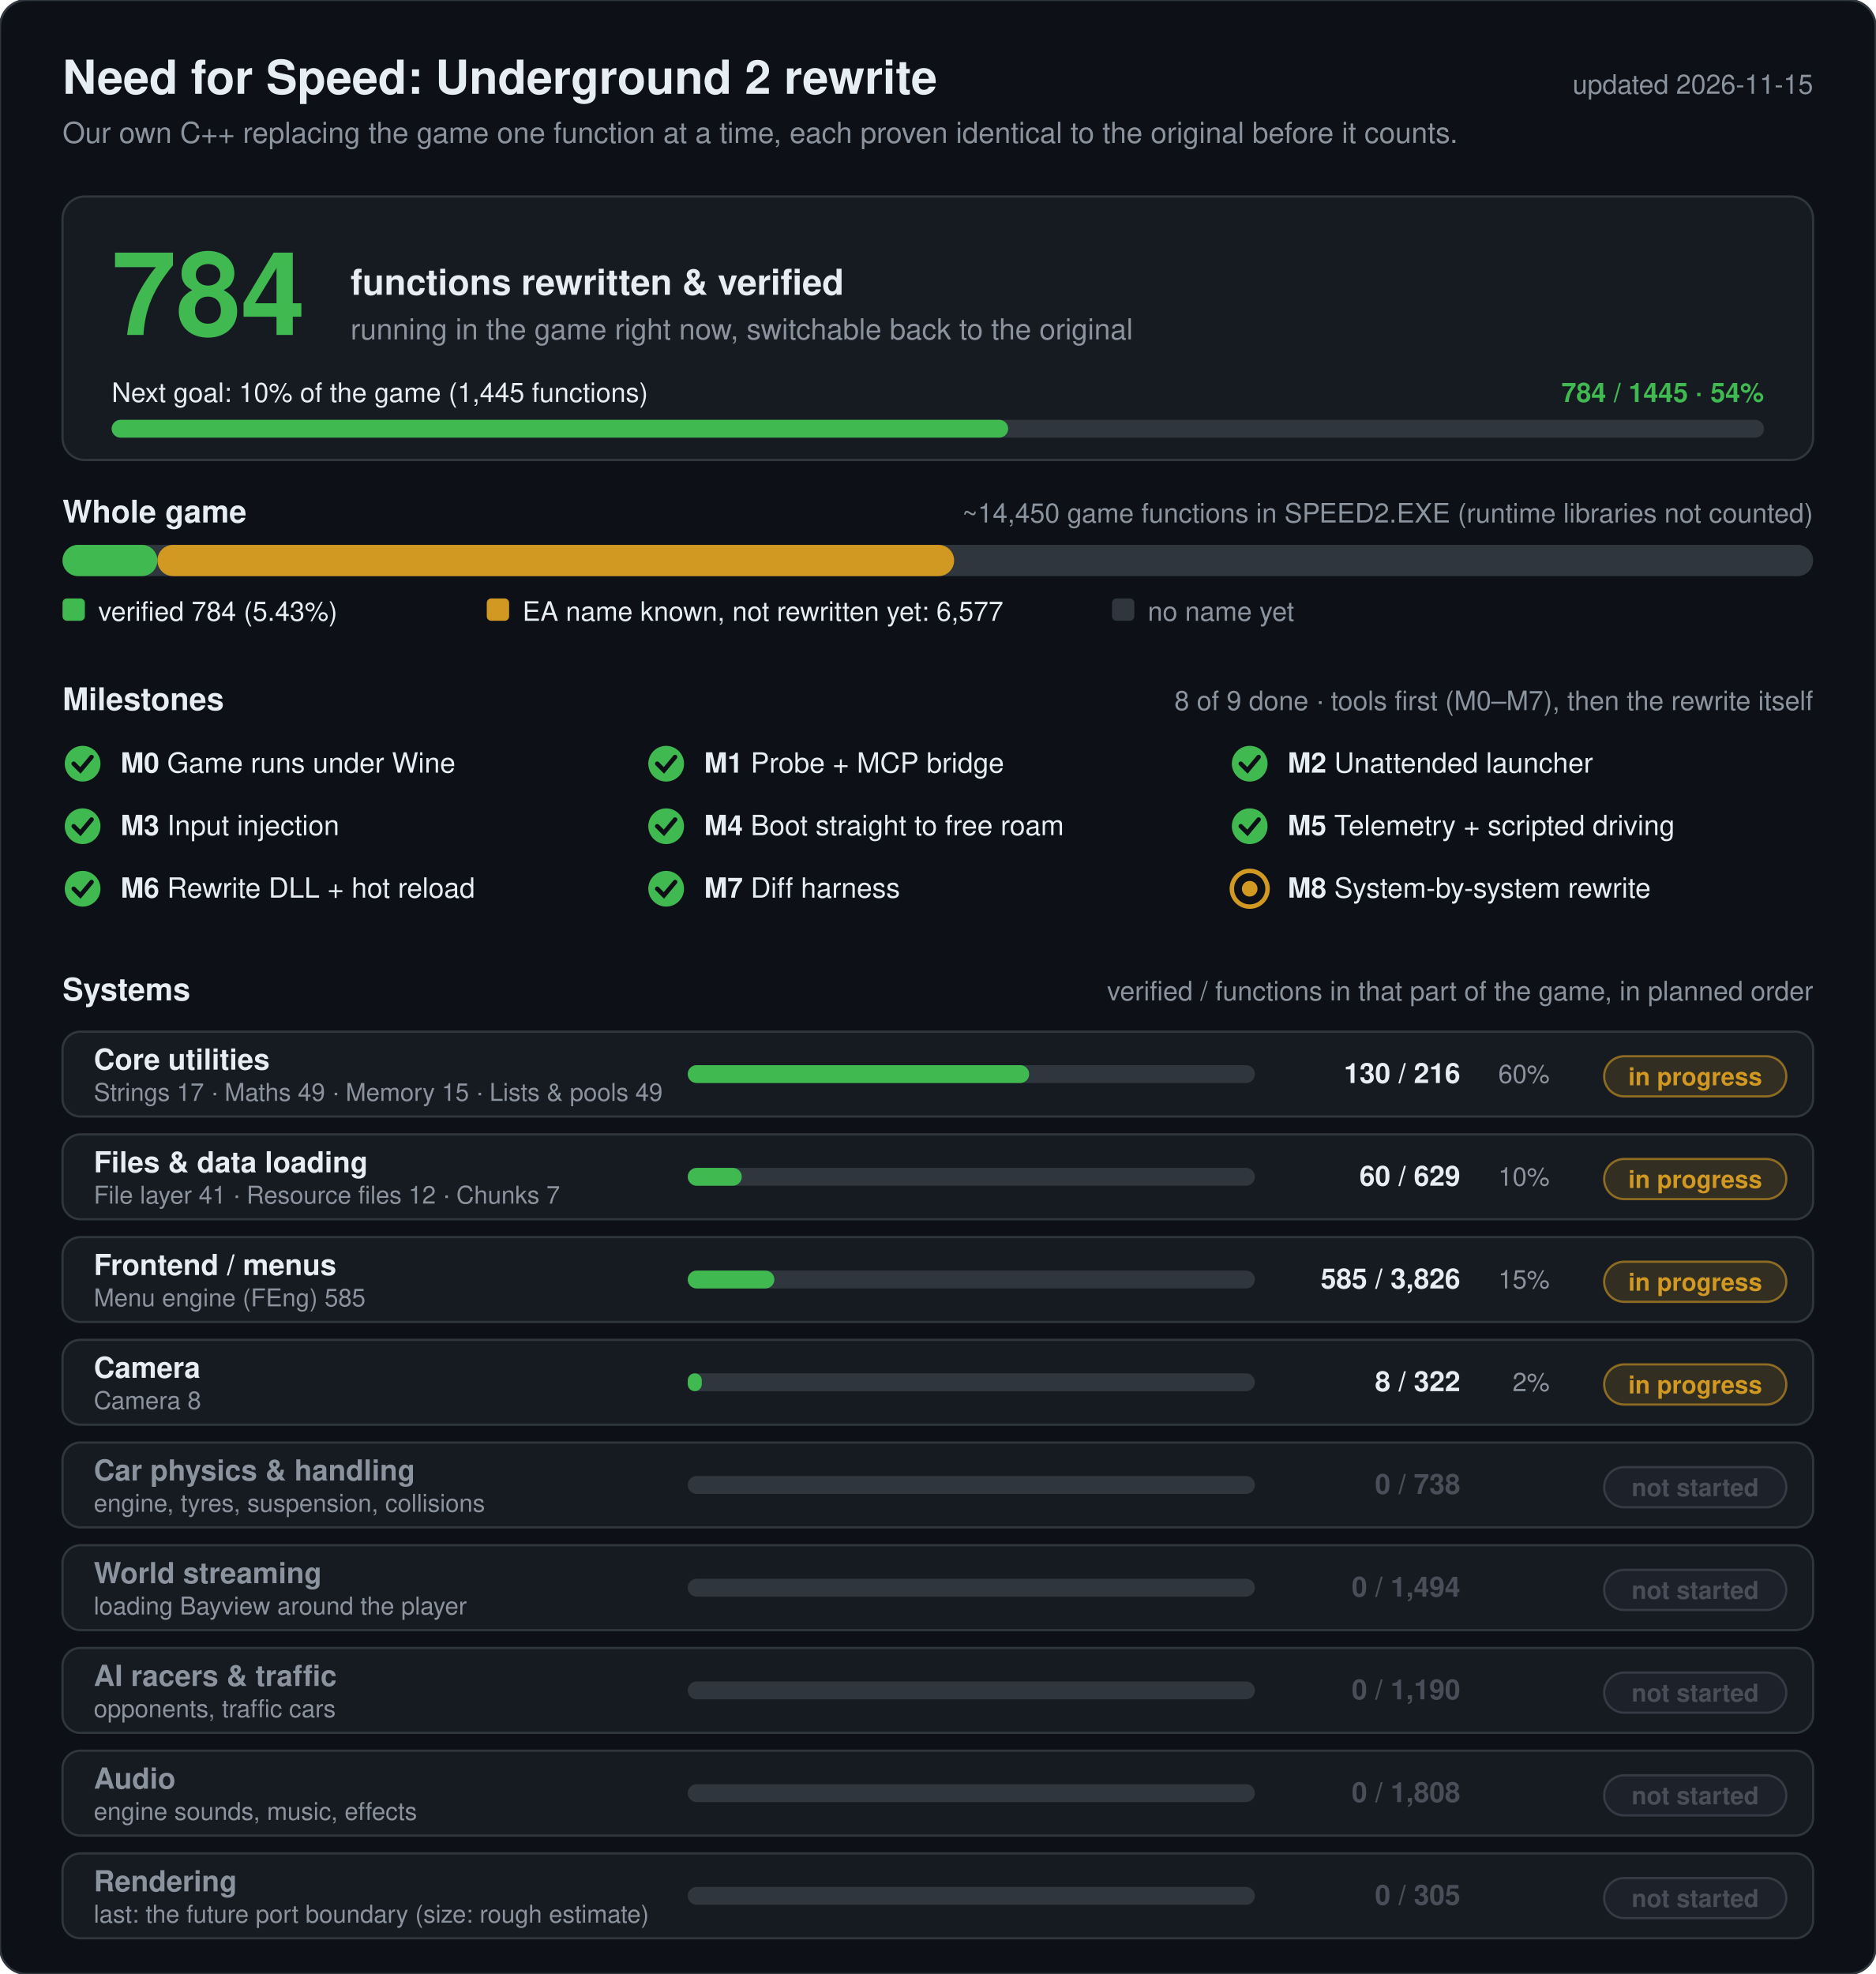
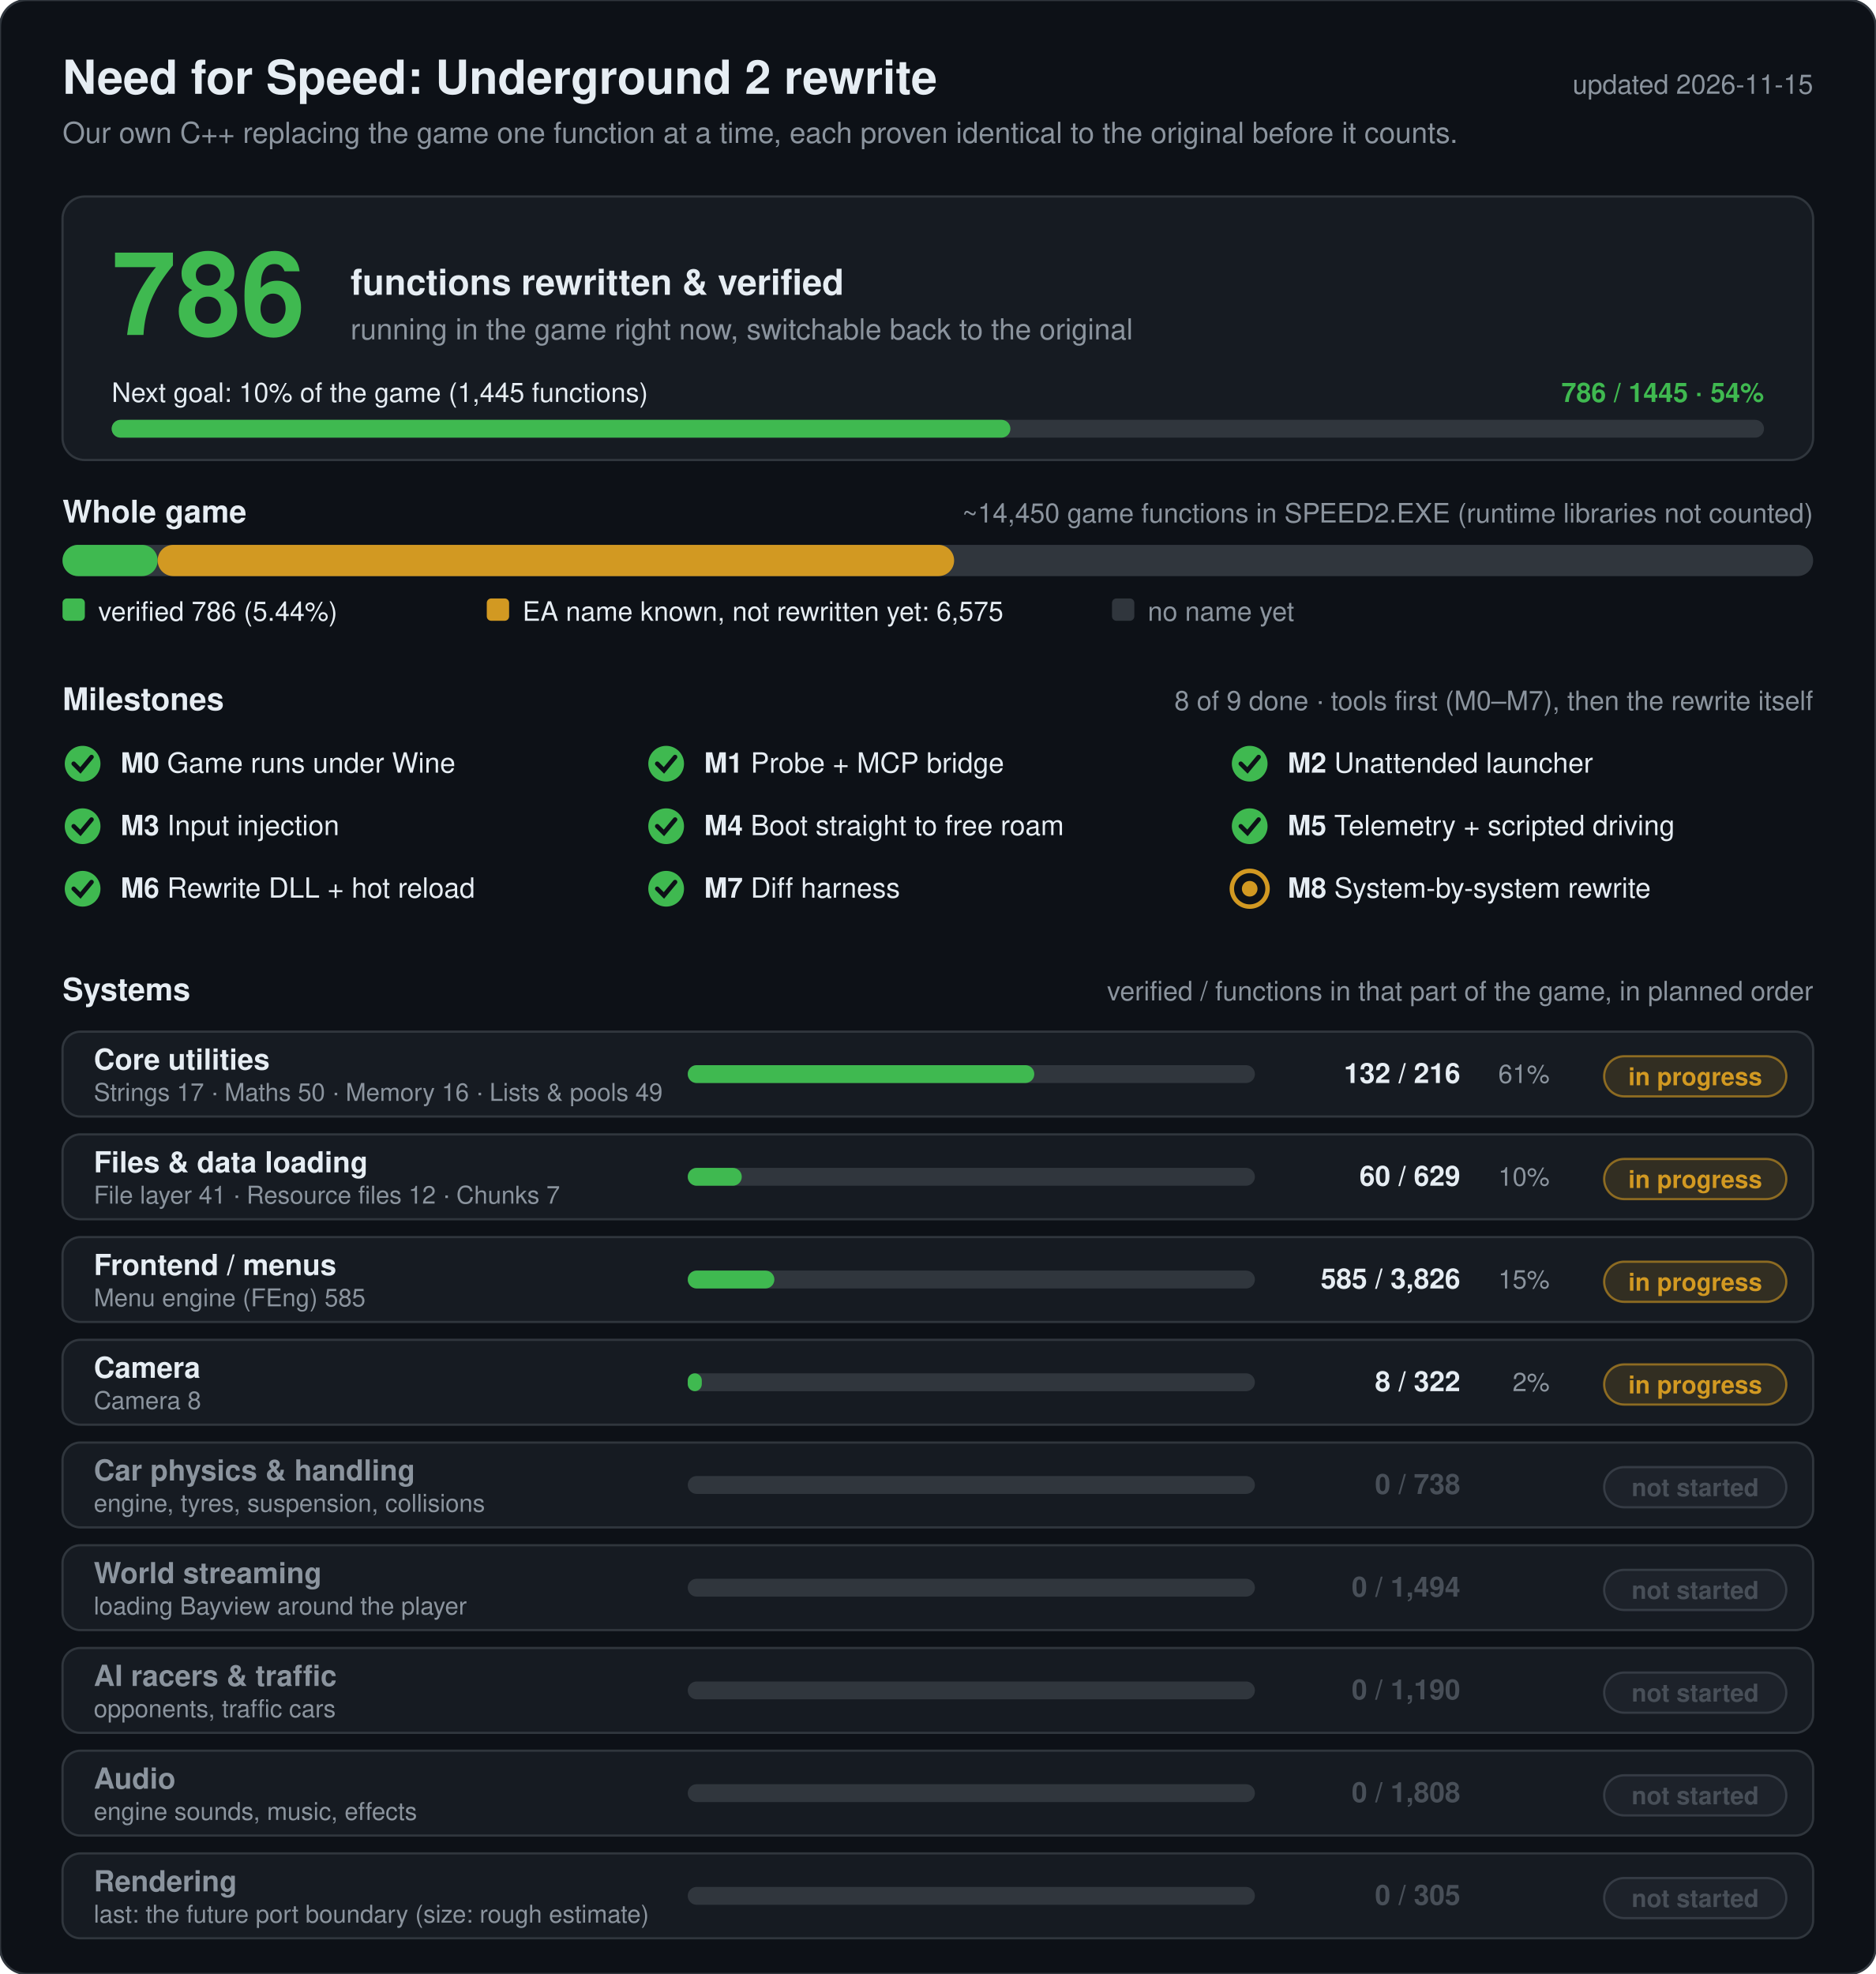
<svg xmlns="http://www.w3.org/2000/svg" width="840" height="884" viewBox="0 0 840 884" font-family="-apple-system, Segoe UI, Helvetica, Arial, sans-serif">
  <rect width="840" height="884" rx="12" fill="#0d1117" stroke="#30363d" />
  <text x="28" y="42" font-size="21" font-weight="700" fill="#e6edf3">Need for Speed: Underground 2 rewrite</text>
  <text x="812" y="42" font-size="12" fill="#8b949e" text-anchor="end">updated 2026-11-15</text>
  <text x="28" y="64" font-size="13" fill="#8b949e">Our own C++ replacing the game one function at a time, each proven identical to the original before it counts.</text>
  <rect x="28" y="88" width="784" height="118" rx="10" fill="#161b22" stroke="#30363d" />
-   <text x="50" y="150" font-size="52" font-weight="800" fill="#3fb950">784</text>
+   <text x="50" y="150" font-size="52" font-weight="800" fill="#3fb950">786</text>
  <text x="157" y="132" font-size="16" font-weight="600" fill="#e6edf3">functions rewritten &amp; verified</text>
  <text x="157" y="152" font-size="13" fill="#8b949e">running in the game right now, switchable back to the original</text>
  <text x="50" y="180" font-size="12" fill="#e6edf3">Next goal: 10% of the game (1,445 functions)</text>
-   <text x="790" y="180" font-size="12" font-weight="700" fill="#3fb950" text-anchor="end">784 / 1445 · 54%</text>
+   <text x="790" y="180" font-size="12" font-weight="700" fill="#3fb950" text-anchor="end">786 / 1445 · 54%</text>
  <rect x="50" y="188" width="740" height="8" rx="4.0" fill="#30363d" />
-   <rect x="50.0" y="188" width="401.5" height="8" rx="4.0" fill="#3fb950" />
+   <rect x="50.0" y="188" width="402.5" height="8" rx="4.0" fill="#3fb950" />
  <text x="28" y="234" font-size="14" font-weight="600" fill="#e6edf3">Whole game</text>
  <text x="812" y="234" font-size="12" fill="#8b949e" text-anchor="end">~14,450 game functions in SPEED2.EXE (runtime libraries not counted)</text>
  <rect x="28" y="244" width="784" height="14" rx="7.0" fill="#30363d" />
-   <rect x="28.0" y="244" width="42.5" height="14" rx="7.0" fill="#3fb950" />
-   <rect x="70.5" y="244" width="356.8" height="14" rx="7.0" fill="#d29922" />
+   <rect x="28.0" y="244" width="42.6" height="14" rx="7.0" fill="#3fb950" />
+   <rect x="70.6" y="244" width="356.7" height="14" rx="7.0" fill="#d29922" />
  <rect x="28" y="268" width="10" height="10" rx="2" fill="#3fb950" />
-   <text x="44" y="278" font-size="12" fill="#e6edf3">verified 784 (5.43%)</text>
+   <text x="44" y="278" font-size="12" fill="#e6edf3">verified 786 (5.44%)</text>
  <rect x="218" y="268" width="10" height="10" rx="2" fill="#d29922" />
-   <text x="234" y="278" font-size="12" fill="#e6edf3">EA name known, not rewritten yet: 6,577</text>
+   <text x="234" y="278" font-size="12" fill="#e6edf3">EA name known, not rewritten yet: 6,575</text>
  <rect x="498" y="268" width="10" height="10" rx="2" fill="#30363d" />
  <text x="514" y="278" font-size="12" fill="#8b949e">no name yet</text>
  <text x="28" y="318" font-size="14" font-weight="600" fill="#e6edf3">Milestones</text>
  <text x="812" y="318" font-size="12" fill="#8b949e" text-anchor="end">8 of 9 done · tools first (M0–M7), then the rewrite itself</text>
  <circle cx="37.0" cy="342" r="8" fill="#3fb950" />
  <path d="M33.0 342 l3 3 l5 -6" stroke="#0d1117" stroke-width="2" fill="none" stroke-linecap="round" />
  <text x="54.0" y="346" font-size="12.5" fill="#e6edf3">
    <tspan font-weight="700">M0</tspan> Game runs under Wine</text>
  <circle cx="298.333" cy="342" r="8" fill="#3fb950" />
  <path d="M294.333 342 l3 3 l5 -6" stroke="#0d1117" stroke-width="2" fill="none" stroke-linecap="round" />
  <text x="315.333" y="346" font-size="12.5" fill="#e6edf3">
    <tspan font-weight="700">M1</tspan> Probe + MCP bridge</text>
  <circle cx="559.667" cy="342" r="8" fill="#3fb950" />
  <path d="M555.667 342 l3 3 l5 -6" stroke="#0d1117" stroke-width="2" fill="none" stroke-linecap="round" />
  <text x="576.667" y="346" font-size="12.5" fill="#e6edf3">
    <tspan font-weight="700">M2</tspan> Unattended launcher</text>
  <circle cx="37.0" cy="370" r="8" fill="#3fb950" />
  <path d="M33.0 370 l3 3 l5 -6" stroke="#0d1117" stroke-width="2" fill="none" stroke-linecap="round" />
  <text x="54.0" y="374" font-size="12.5" fill="#e6edf3">
    <tspan font-weight="700">M3</tspan> Input injection</text>
  <circle cx="298.333" cy="370" r="8" fill="#3fb950" />
  <path d="M294.333 370 l3 3 l5 -6" stroke="#0d1117" stroke-width="2" fill="none" stroke-linecap="round" />
  <text x="315.333" y="374" font-size="12.5" fill="#e6edf3">
    <tspan font-weight="700">M4</tspan> Boot straight to free roam</text>
  <circle cx="559.667" cy="370" r="8" fill="#3fb950" />
  <path d="M555.667 370 l3 3 l5 -6" stroke="#0d1117" stroke-width="2" fill="none" stroke-linecap="round" />
  <text x="576.667" y="374" font-size="12.5" fill="#e6edf3">
    <tspan font-weight="700">M5</tspan> Telemetry + scripted driving</text>
  <circle cx="37.0" cy="398" r="8" fill="#3fb950" />
  <path d="M33.0 398 l3 3 l5 -6" stroke="#0d1117" stroke-width="2" fill="none" stroke-linecap="round" />
  <text x="54.0" y="402" font-size="12.5" fill="#e6edf3">
    <tspan font-weight="700">M6</tspan> Rewrite DLL + hot reload</text>
  <circle cx="298.333" cy="398" r="8" fill="#3fb950" />
  <path d="M294.333 398 l3 3 l5 -6" stroke="#0d1117" stroke-width="2" fill="none" stroke-linecap="round" />
  <text x="315.333" y="402" font-size="12.5" fill="#e6edf3">
    <tspan font-weight="700">M7</tspan> Diff harness</text>
  <circle cx="559.667" cy="398" r="8" fill="none" stroke="#d29922" stroke-width="2" />
  <circle cx="559.667" cy="398" r="3.5" fill="#d29922" />
  <text x="576.667" y="402" font-size="12.5" fill="#e6edf3">
    <tspan font-weight="700">M8</tspan> System-by-system rewrite</text>
  <text x="28" y="448" font-size="14" font-weight="600" fill="#e6edf3">Systems</text>
  <text x="812" y="448" font-size="12" fill="#8b949e" text-anchor="end">verified / functions in that part of the game, in planned order</text>
  <rect x="28" y="462" width="784" height="38" rx="8" fill="#161b22" stroke="#30363d" />
  <text x="42" y="479" font-size="13" font-weight="600" fill="#e6edf3">Core utilities</text>
-   <text x="42" y="493" font-size="11" fill="#8b949e">Strings 17 · Maths 49 · Memory 15 · Lists &amp; pools 49</text>
+   <text x="42" y="493" font-size="11" fill="#8b949e">Strings 17 · Maths 50 · Memory 16 · Lists &amp; pools 49</text>
  <rect x="308" y="477" width="254" height="8" rx="4.0" fill="#30363d" />
-   <rect x="308.0" y="477" width="152.9" height="8" rx="4.0" fill="#3fb950" />
-   <text x="654" y="485" font-size="12.5" font-weight="700" fill="#e6edf3" text-anchor="end">130 / 216</text>
-   <text x="694" y="485" font-size="11.5" fill="#8b949e" text-anchor="end">60%</text>
+   <rect x="308.0" y="477" width="155.2" height="8" rx="4.0" fill="#3fb950" />
+   <text x="654" y="485" font-size="12.5" font-weight="700" fill="#e6edf3" text-anchor="end">132 / 216</text>
+   <text x="694" y="485" font-size="11.5" fill="#8b949e" text-anchor="end">61%</text>
  <rect x="718.4" y="473" width="81.6" height="18" rx="9" fill="#d29922" fill-opacity="0.15" stroke="#d29922" stroke-opacity="0.6" />
  <text x="759.2" y="486" font-size="11" font-weight="600" fill="#d29922" text-anchor="middle">in progress</text>
  <rect x="28" y="508" width="784" height="38" rx="8" fill="#161b22" stroke="#30363d" />
  <text x="42" y="525" font-size="13" font-weight="600" fill="#e6edf3">Files &amp; data loading</text>
  <text x="42" y="539" font-size="11" fill="#8b949e">File layer 41 · Resource files 12 · Chunks 7</text>
  <rect x="308" y="523" width="254" height="8" rx="4.0" fill="#30363d" />
  <rect x="308.0" y="523" width="24.2" height="8" rx="4.0" fill="#3fb950" />
  <text x="654" y="531" font-size="12.5" font-weight="700" fill="#e6edf3" text-anchor="end">60 / 629</text>
  <text x="694" y="531" font-size="11.5" fill="#8b949e" text-anchor="end">10%</text>
  <rect x="718.4" y="519" width="81.6" height="18" rx="9" fill="#d29922" fill-opacity="0.15" stroke="#d29922" stroke-opacity="0.6" />
  <text x="759.2" y="532" font-size="11" font-weight="600" fill="#d29922" text-anchor="middle">in progress</text>
  <rect x="28" y="554" width="784" height="38" rx="8" fill="#161b22" stroke="#30363d" />
  <text x="42" y="571" font-size="13" font-weight="600" fill="#e6edf3">Frontend / menus</text>
  <text x="42" y="585" font-size="11" fill="#8b949e">Menu engine (FEng) 585</text>
  <rect x="308" y="569" width="254" height="8" rx="4.0" fill="#30363d" />
  <rect x="308.0" y="569" width="38.8" height="8" rx="4.0" fill="#3fb950" />
  <text x="654" y="577" font-size="12.5" font-weight="700" fill="#e6edf3" text-anchor="end">585 / 3,826</text>
  <text x="694" y="577" font-size="11.5" fill="#8b949e" text-anchor="end">15%</text>
  <rect x="718.4" y="565" width="81.6" height="18" rx="9" fill="#d29922" fill-opacity="0.15" stroke="#d29922" stroke-opacity="0.6" />
  <text x="759.2" y="578" font-size="11" font-weight="600" fill="#d29922" text-anchor="middle">in progress</text>
  <rect x="28" y="600" width="784" height="38" rx="8" fill="#161b22" stroke="#30363d" />
  <text x="42" y="617" font-size="13" font-weight="600" fill="#e6edf3">Camera</text>
  <text x="42" y="631" font-size="11" fill="#8b949e">Camera 8</text>
  <rect x="308" y="615" width="254" height="8" rx="4.0" fill="#30363d" />
  <rect x="308.0" y="615" width="6.3" height="8" rx="3.2" fill="#3fb950" />
  <text x="654" y="623" font-size="12.5" font-weight="700" fill="#e6edf3" text-anchor="end">8 / 322</text>
  <text x="694" y="623" font-size="11.5" fill="#8b949e" text-anchor="end">2%</text>
  <rect x="718.4" y="611" width="81.6" height="18" rx="9" fill="#d29922" fill-opacity="0.15" stroke="#d29922" stroke-opacity="0.6" />
  <text x="759.2" y="624" font-size="11" font-weight="600" fill="#d29922" text-anchor="middle">in progress</text>
  <rect x="28" y="646" width="784" height="38" rx="8" fill="#161b22" stroke="#30363d" />
  <text x="42" y="663" font-size="13" font-weight="600" fill="#8b949e">Car physics &amp; handling</text>
  <text x="42" y="677" font-size="11" fill="#8b949e">engine, tyres, suspension, collisions</text>
  <rect x="308" y="661" width="254" height="8" rx="4.0" fill="#30363d" />
  <text x="654" y="669" font-size="12.5" font-weight="700" fill="#484f58" text-anchor="end">0 / 738</text>
  <rect x="718.4" y="657" width="81.6" height="18" rx="9" fill="#484f58" fill-opacity="0.15" stroke="#484f58" stroke-opacity="0.6" />
  <text x="759.2" y="670" font-size="11" font-weight="600" fill="#484f58" text-anchor="middle">not started</text>
  <rect x="28" y="692" width="784" height="38" rx="8" fill="#161b22" stroke="#30363d" />
  <text x="42" y="709" font-size="13" font-weight="600" fill="#8b949e">World streaming</text>
  <text x="42" y="723" font-size="11" fill="#8b949e">loading Bayview around the player</text>
  <rect x="308" y="707" width="254" height="8" rx="4.0" fill="#30363d" />
  <text x="654" y="715" font-size="12.5" font-weight="700" fill="#484f58" text-anchor="end">0 / 1,494</text>
  <rect x="718.4" y="703" width="81.6" height="18" rx="9" fill="#484f58" fill-opacity="0.15" stroke="#484f58" stroke-opacity="0.6" />
  <text x="759.2" y="716" font-size="11" font-weight="600" fill="#484f58" text-anchor="middle">not started</text>
  <rect x="28" y="738" width="784" height="38" rx="8" fill="#161b22" stroke="#30363d" />
  <text x="42" y="755" font-size="13" font-weight="600" fill="#8b949e">AI racers &amp; traffic</text>
  <text x="42" y="769" font-size="11" fill="#8b949e">opponents, traffic cars</text>
  <rect x="308" y="753" width="254" height="8" rx="4.0" fill="#30363d" />
  <text x="654" y="761" font-size="12.5" font-weight="700" fill="#484f58" text-anchor="end">0 / 1,190</text>
  <rect x="718.4" y="749" width="81.6" height="18" rx="9" fill="#484f58" fill-opacity="0.15" stroke="#484f58" stroke-opacity="0.6" />
  <text x="759.2" y="762" font-size="11" font-weight="600" fill="#484f58" text-anchor="middle">not started</text>
  <rect x="28" y="784" width="784" height="38" rx="8" fill="#161b22" stroke="#30363d" />
  <text x="42" y="801" font-size="13" font-weight="600" fill="#8b949e">Audio</text>
  <text x="42" y="815" font-size="11" fill="#8b949e">engine sounds, music, effects</text>
  <rect x="308" y="799" width="254" height="8" rx="4.0" fill="#30363d" />
  <text x="654" y="807" font-size="12.5" font-weight="700" fill="#484f58" text-anchor="end">0 / 1,808</text>
  <rect x="718.4" y="795" width="81.6" height="18" rx="9" fill="#484f58" fill-opacity="0.15" stroke="#484f58" stroke-opacity="0.6" />
  <text x="759.2" y="808" font-size="11" font-weight="600" fill="#484f58" text-anchor="middle">not started</text>
  <rect x="28" y="830" width="784" height="38" rx="8" fill="#161b22" stroke="#30363d" />
  <text x="42" y="847" font-size="13" font-weight="600" fill="#8b949e">Rendering</text>
  <text x="42" y="861" font-size="11" fill="#8b949e">last: the future port boundary (size: rough estimate)</text>
  <rect x="308" y="845" width="254" height="8" rx="4.0" fill="#30363d" />
  <text x="654" y="853" font-size="12.5" font-weight="700" fill="#484f58" text-anchor="end">0 / 305</text>
  <rect x="718.4" y="841" width="81.6" height="18" rx="9" fill="#484f58" fill-opacity="0.15" stroke="#484f58" stroke-opacity="0.6" />
  <text x="759.2" y="854" font-size="11" font-weight="600" fill="#484f58" text-anchor="middle">not started</text>
</svg>
